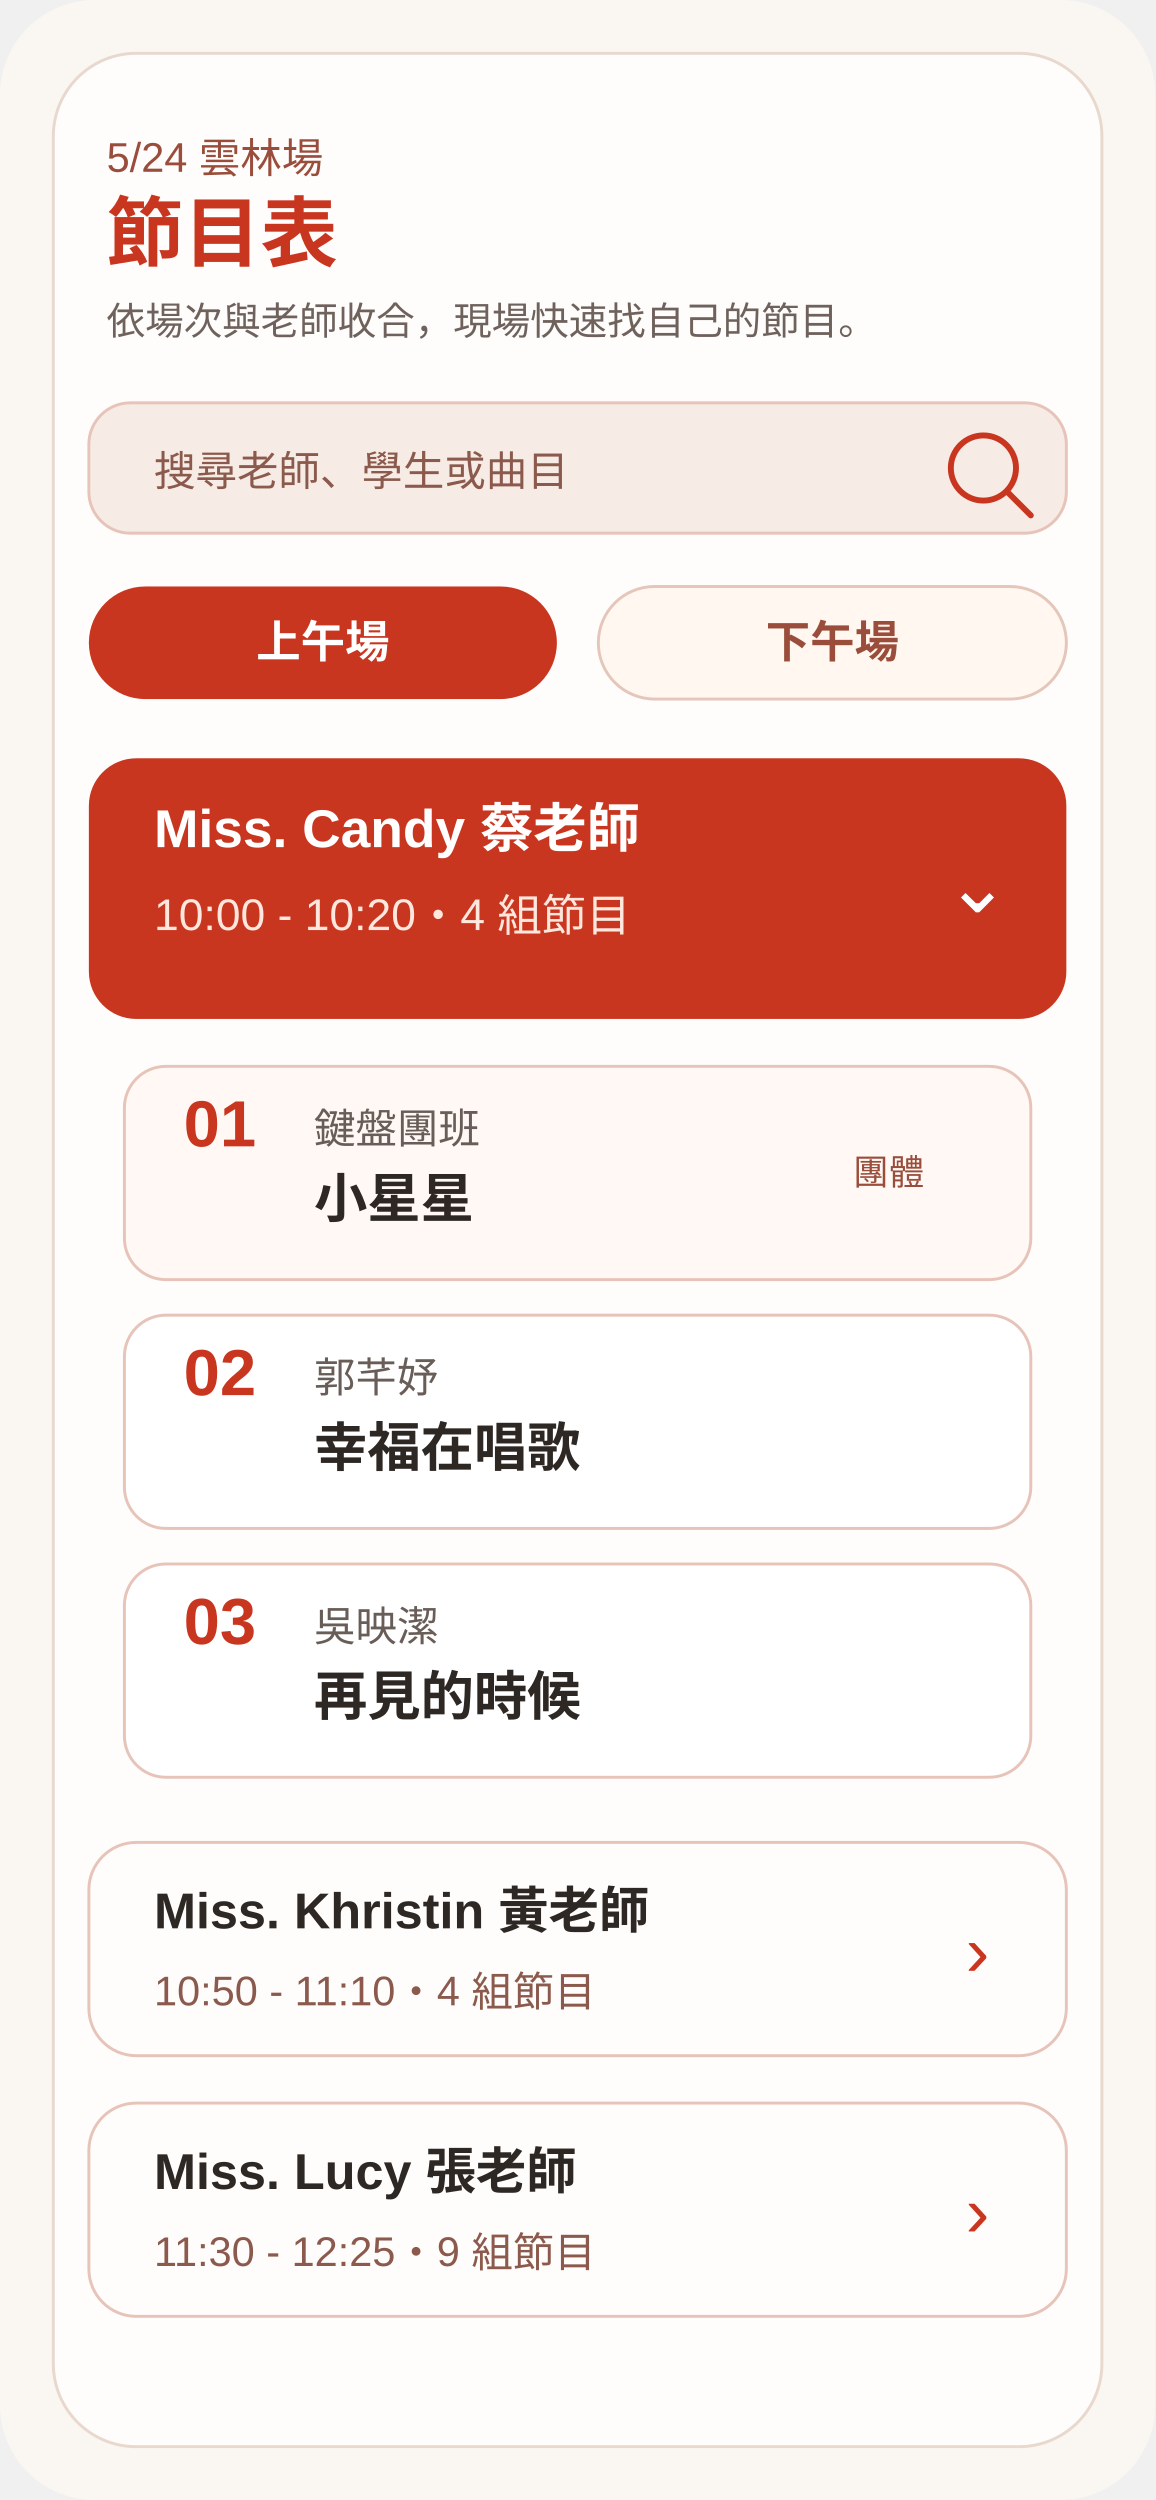
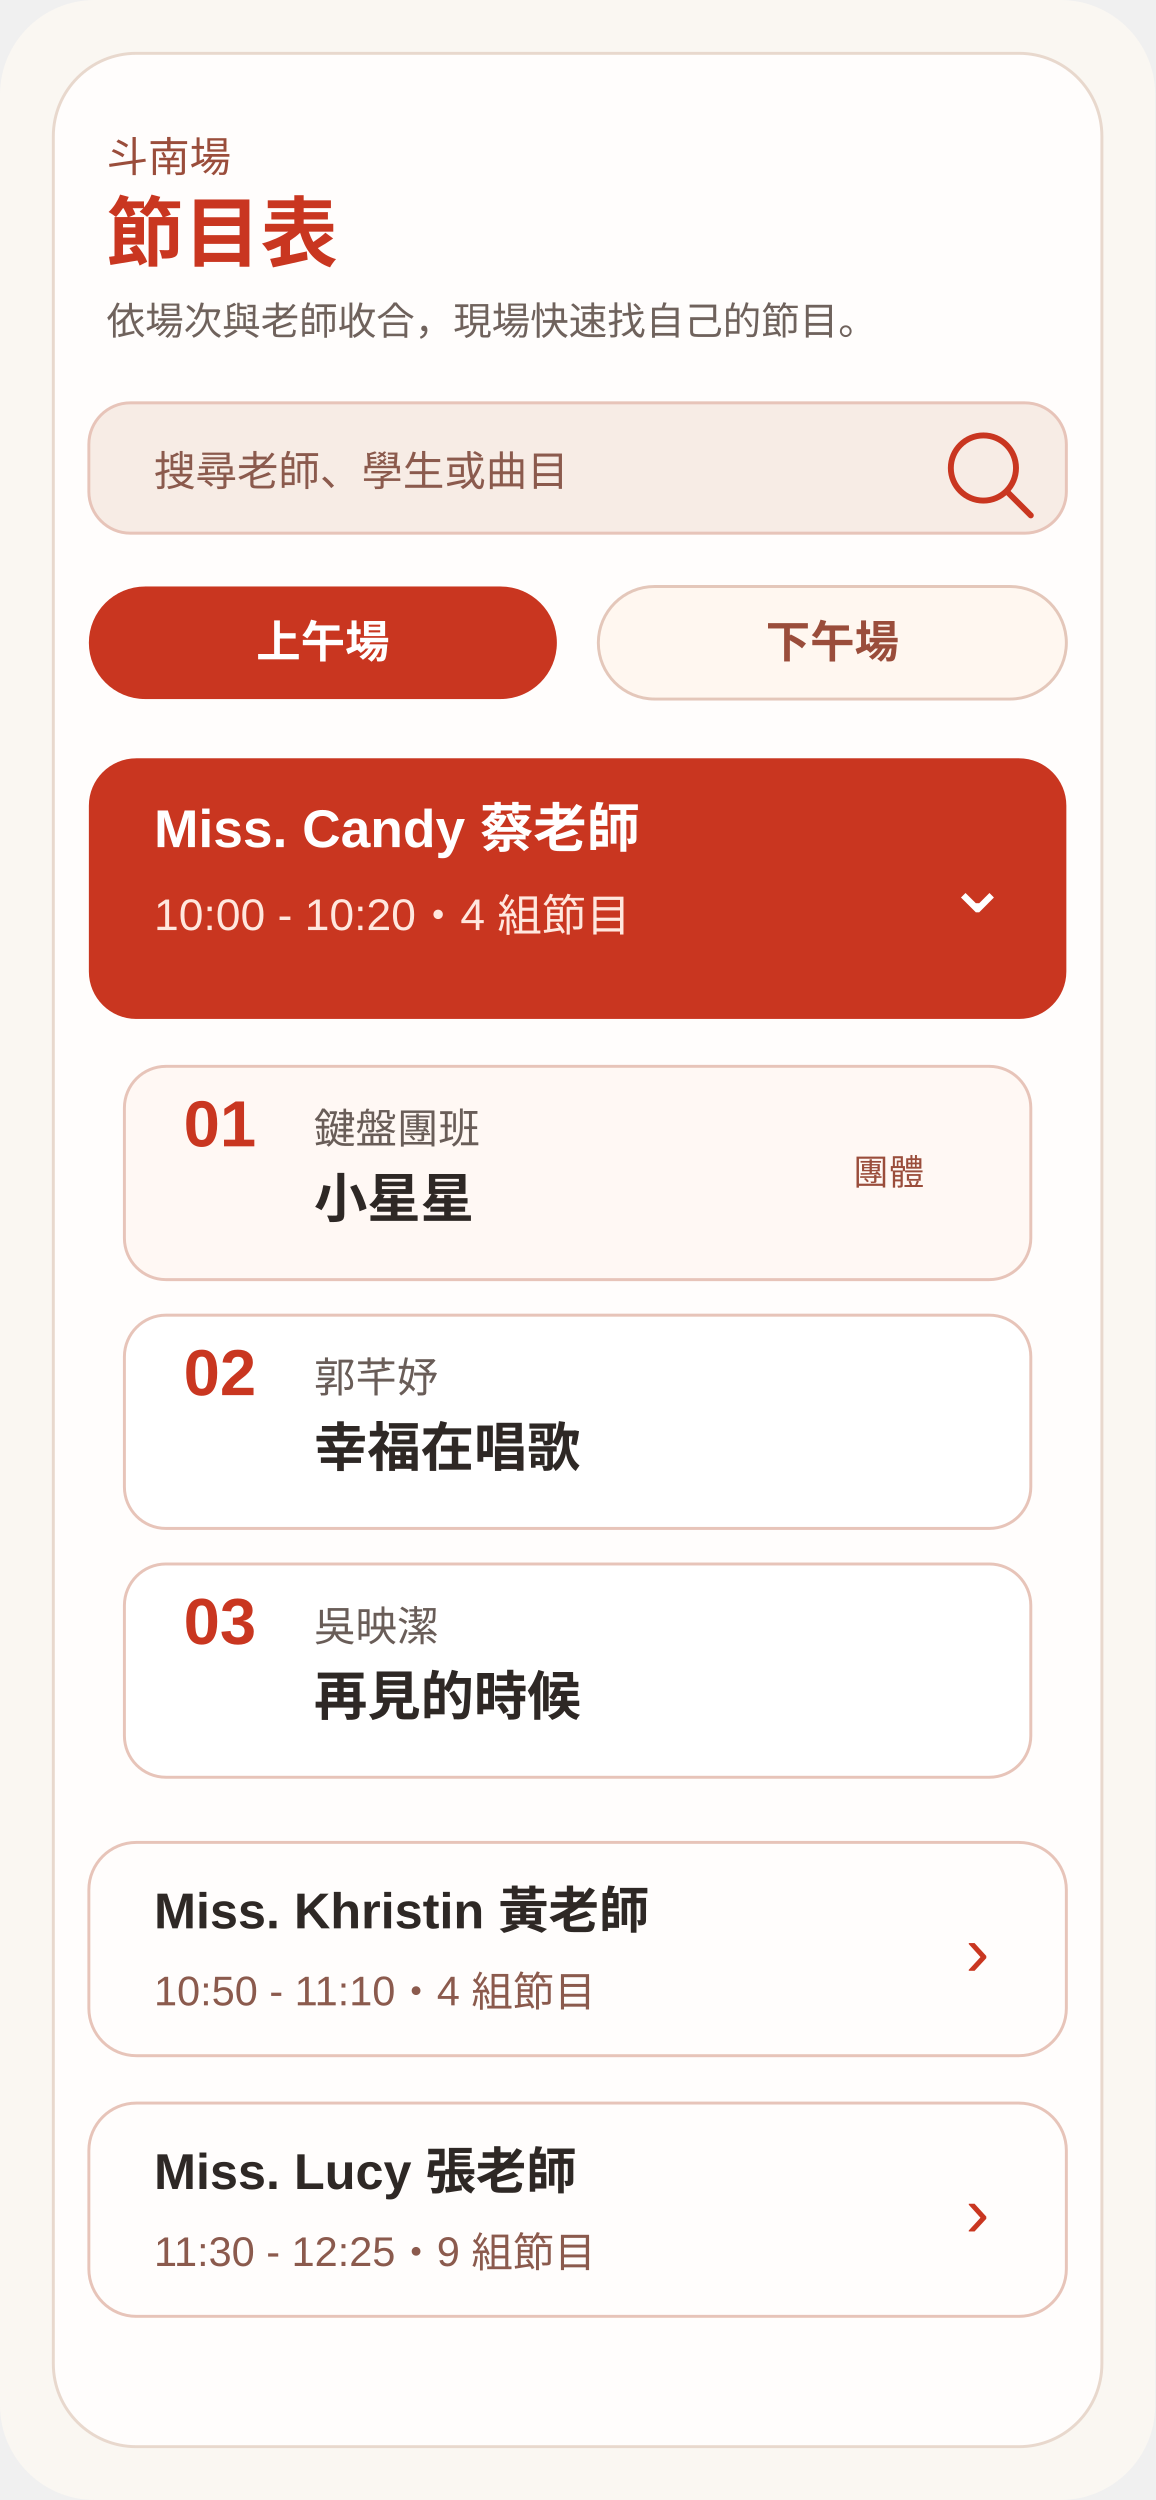
<svg xmlns="http://www.w3.org/2000/svg" width="390" height="844" viewBox="0 0 390 844" fill="none">
  <rect width="390" height="844" rx="32" fill="#FAF7F2" />
  <rect x="18" y="18" width="354" height="808" rx="28" fill="#FFFDFC" stroke="#E8D8CD" />
-   <text x="36" y="58" font-family="Arial, sans-serif" font-size="14" fill="#9A4D3B">5/24 雲林場</text>
+   <text x="36" y="58" font-family="Arial, sans-serif" font-size="14" fill="#9A4D3B">斗南場</text>
  <text x="36" y="88" font-family="Arial, sans-serif" font-size="26" font-weight="700" fill="#C93620">節目表</text>
  <text x="36" y="113" font-family="Arial, sans-serif" font-size="13" fill="#6F625C">依場次與老師收合，現場快速找自己的節目。</text>
  <rect x="30" y="136" width="330" height="44" rx="14" fill="#F7ECE5" stroke="#E7C4B9" />
  <text x="52" y="164" font-family="Arial, sans-serif" font-size="14" fill="#8B5A4D">搜尋老師、學生或曲目</text>
  <circle cx="332" cy="158" r="11" stroke="#C93620" stroke-width="2" />
  <line x1="340" y1="166" x2="348" y2="174" stroke="#C93620" stroke-width="2" stroke-linecap="round" />
  <rect x="30" y="198" width="158" height="38" rx="19" fill="#C93620" />
  <text x="109" y="222" font-family="Arial, sans-serif" font-size="15" font-weight="700" fill="white" text-anchor="middle">上午場</text>
  <rect x="202" y="198" width="158" height="38" rx="19" fill="#FFF7F0" stroke="#E4C7BA" />
  <text x="281" y="222" font-family="Arial, sans-serif" font-size="15" font-weight="700" fill="#9A4D3B" text-anchor="middle">下午場</text>
  <rect x="30" y="256" width="330" height="88" rx="16" fill="#C93620" />
  <text x="52" y="286" font-family="Arial, sans-serif" font-size="18" font-weight="700" fill="white">Miss. Candy 蔡老師</text>
  <text x="52" y="314" font-family="Arial, sans-serif" font-size="15" fill="#FFE7DE">10:00 - 10:20・4 組節目</text>
  <text x="330" y="308" font-family="Arial, sans-serif" font-size="26" fill="white" text-anchor="middle">⌄</text>
  <rect x="42" y="360" width="306" height="72" rx="14" fill="#FFF8F4" stroke="#E7C4B9" />
  <text x="62" y="387" font-family="Arial, sans-serif" font-size="22" font-weight="700" fill="#C93620">01</text>
  <text x="106" y="386" font-family="Arial, sans-serif" font-size="14" fill="#695D58">鍵盤團班</text>
  <text x="106" y="411" font-family="Arial, sans-serif" font-size="18" font-weight="700" fill="#2E2825">小星星</text>
  <text x="300" y="400" font-family="Arial, sans-serif" font-size="12" fill="#9A4D3B" text-anchor="middle">團體</text>
  <rect x="42" y="444" width="306" height="72" rx="14" fill="#FFFFFF" stroke="#E7C4B9" />
  <text x="62" y="471" font-family="Arial, sans-serif" font-size="22" font-weight="700" fill="#C93620">02</text>
  <text x="106" y="470" font-family="Arial, sans-serif" font-size="14" fill="#695D58">郭芊妤</text>
  <text x="106" y="495" font-family="Arial, sans-serif" font-size="18" font-weight="700" fill="#2E2825">幸福在唱歌</text>
  <rect x="42" y="528" width="306" height="72" rx="14" fill="#FFFFFF" stroke="#E7C4B9" />
  <text x="62" y="555" font-family="Arial, sans-serif" font-size="22" font-weight="700" fill="#C93620">03</text>
  <text x="106" y="554" font-family="Arial, sans-serif" font-size="14" fill="#695D58">吳映潔</text>
  <text x="106" y="579" font-family="Arial, sans-serif" font-size="18" font-weight="700" fill="#2E2825">再見的時候</text>
  <rect x="30" y="622" width="330" height="72" rx="16" fill="#FFFDFC" stroke="#E7C4B9" />
  <text x="52" y="651" font-family="Arial, sans-serif" font-size="17" font-weight="700" fill="#2E2825">Miss. Khristin 黃老師</text>
  <text x="52" y="677" font-family="Arial, sans-serif" font-size="14" fill="#8B5A4D">10:50 - 11:10・4 組節目</text>
  <text x="330" y="667" font-family="Arial, sans-serif" font-size="24" fill="#C93620" text-anchor="middle">›</text>
  <rect x="30" y="710" width="330" height="72" rx="16" fill="#FFFDFC" stroke="#E7C4B9" />
  <text x="52" y="739" font-family="Arial, sans-serif" font-size="17" font-weight="700" fill="#2E2825">Miss. Lucy 張老師</text>
  <text x="52" y="765" font-family="Arial, sans-serif" font-size="14" fill="#8B5A4D">11:30 - 12:25・9 組節目</text>
  <text x="330" y="755" font-family="Arial, sans-serif" font-size="24" fill="#C93620" text-anchor="middle">›</text>
</svg>
